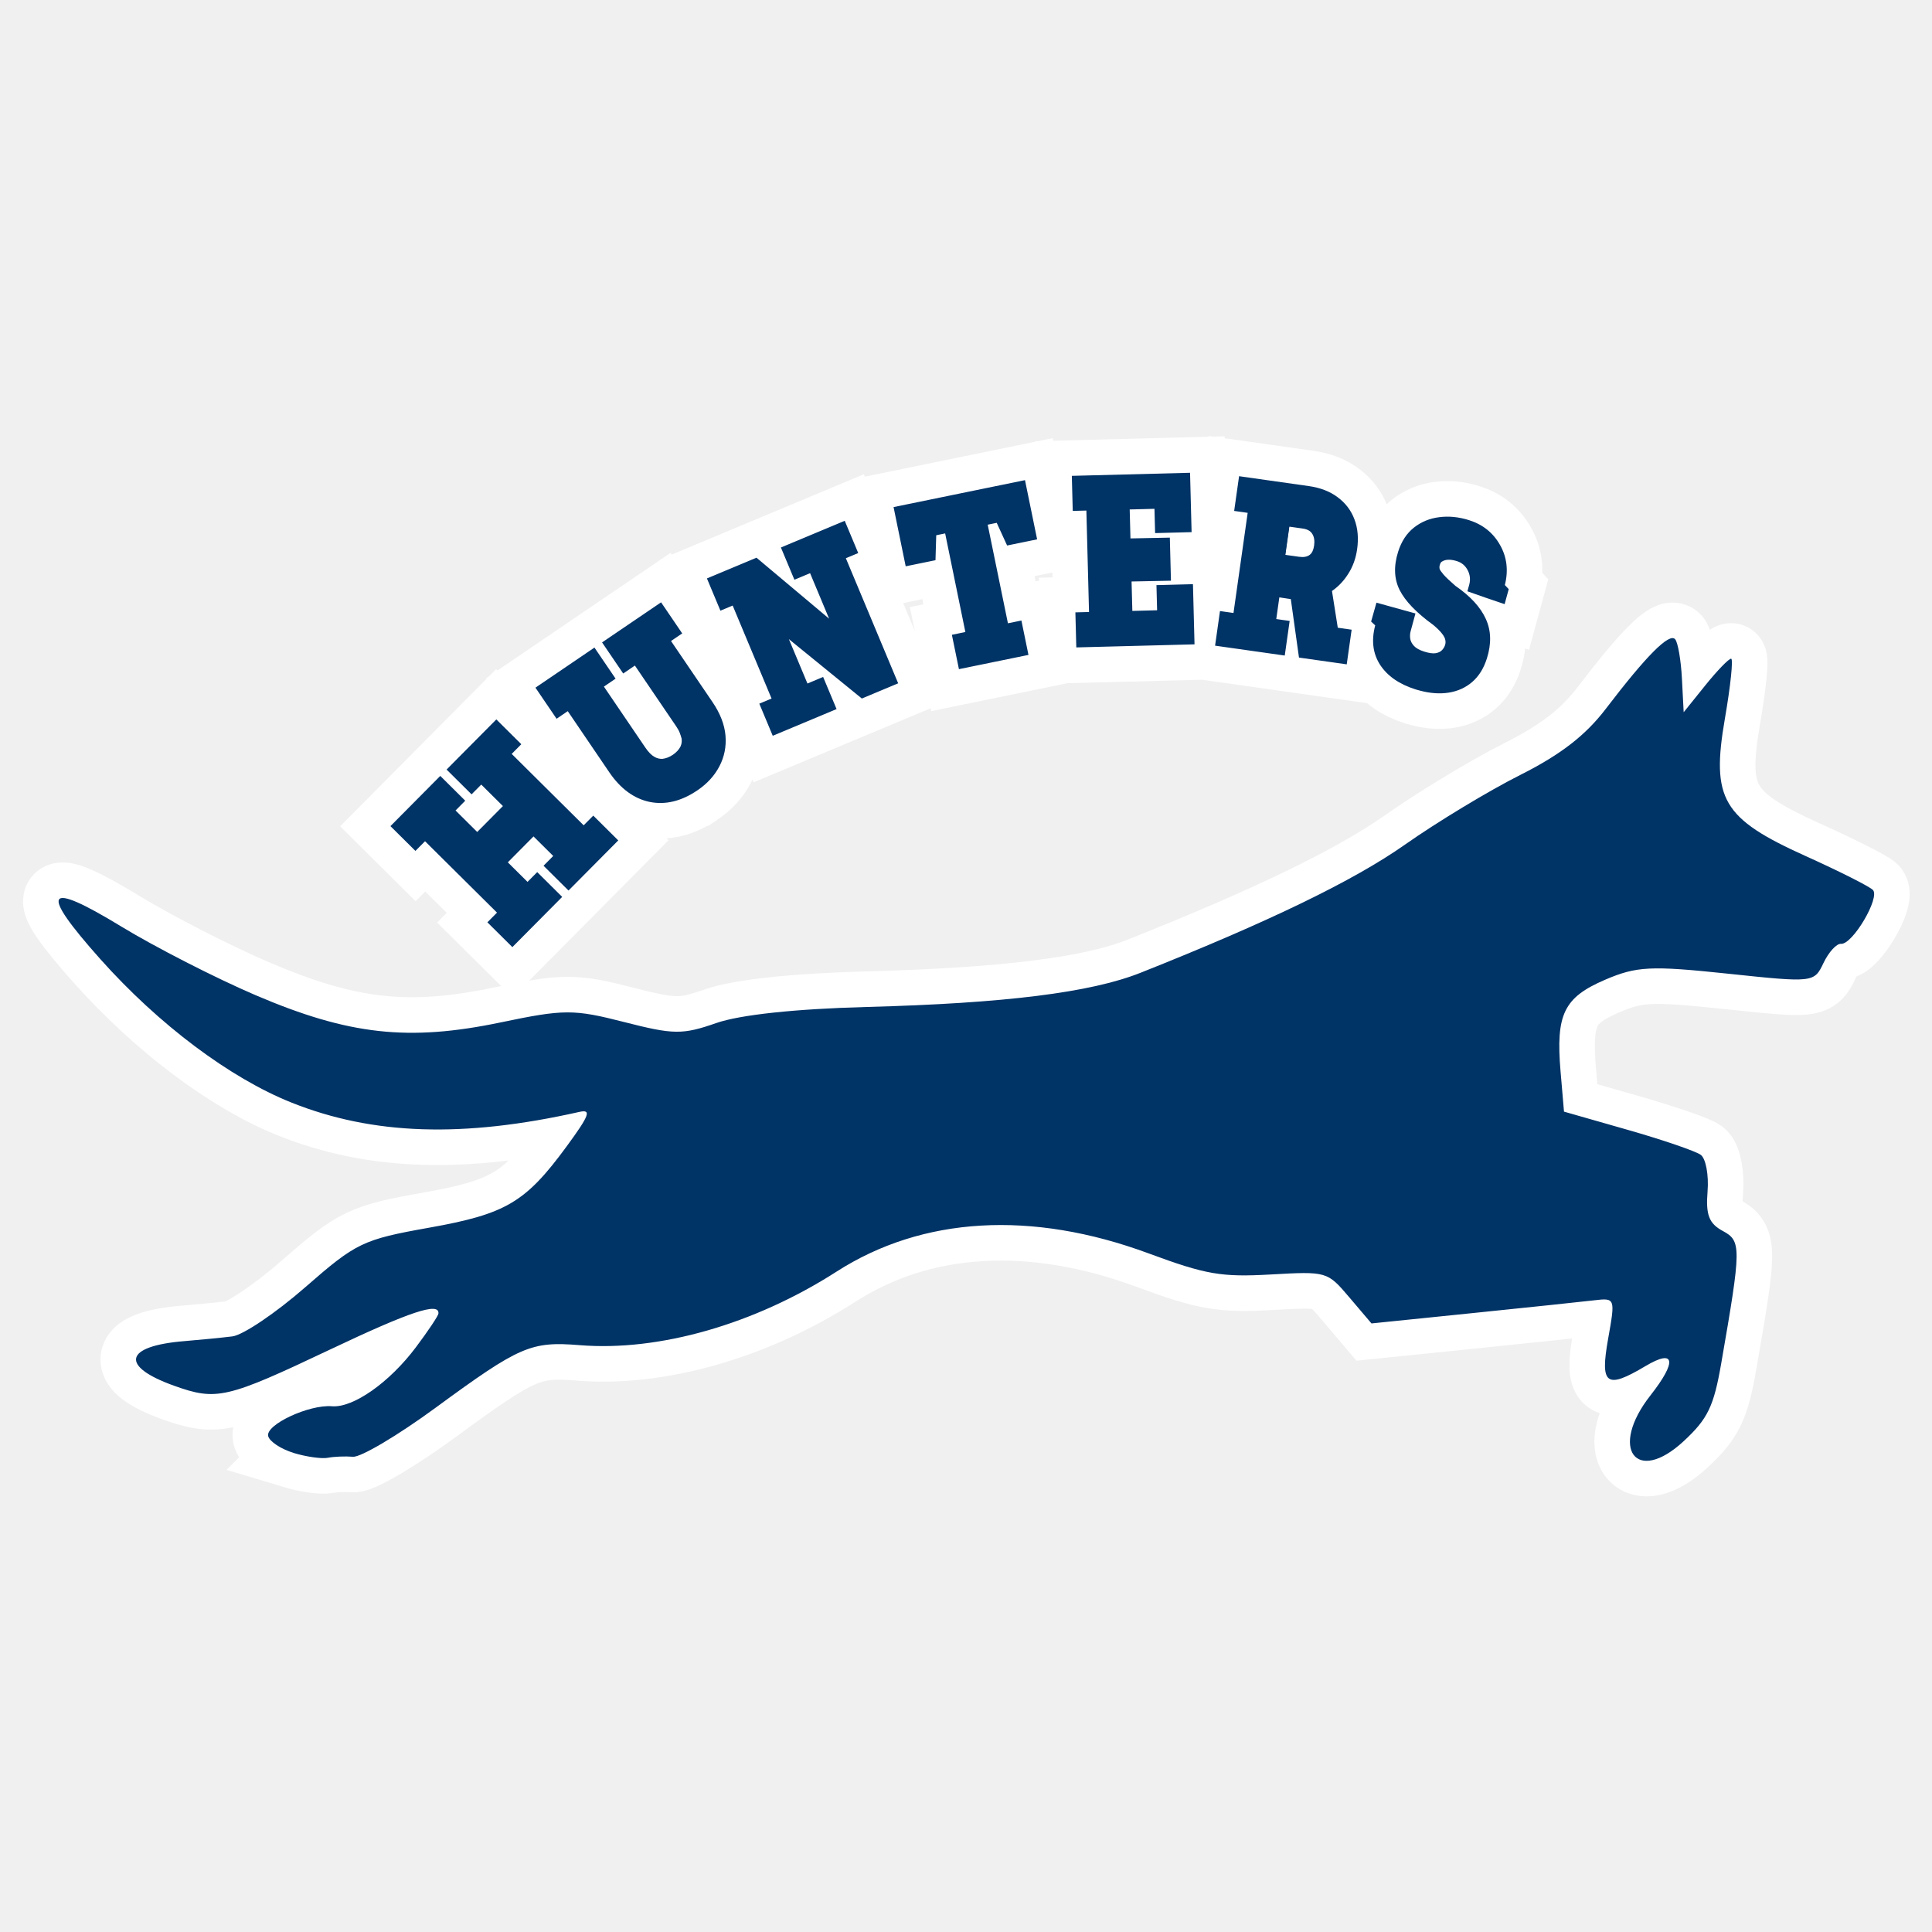
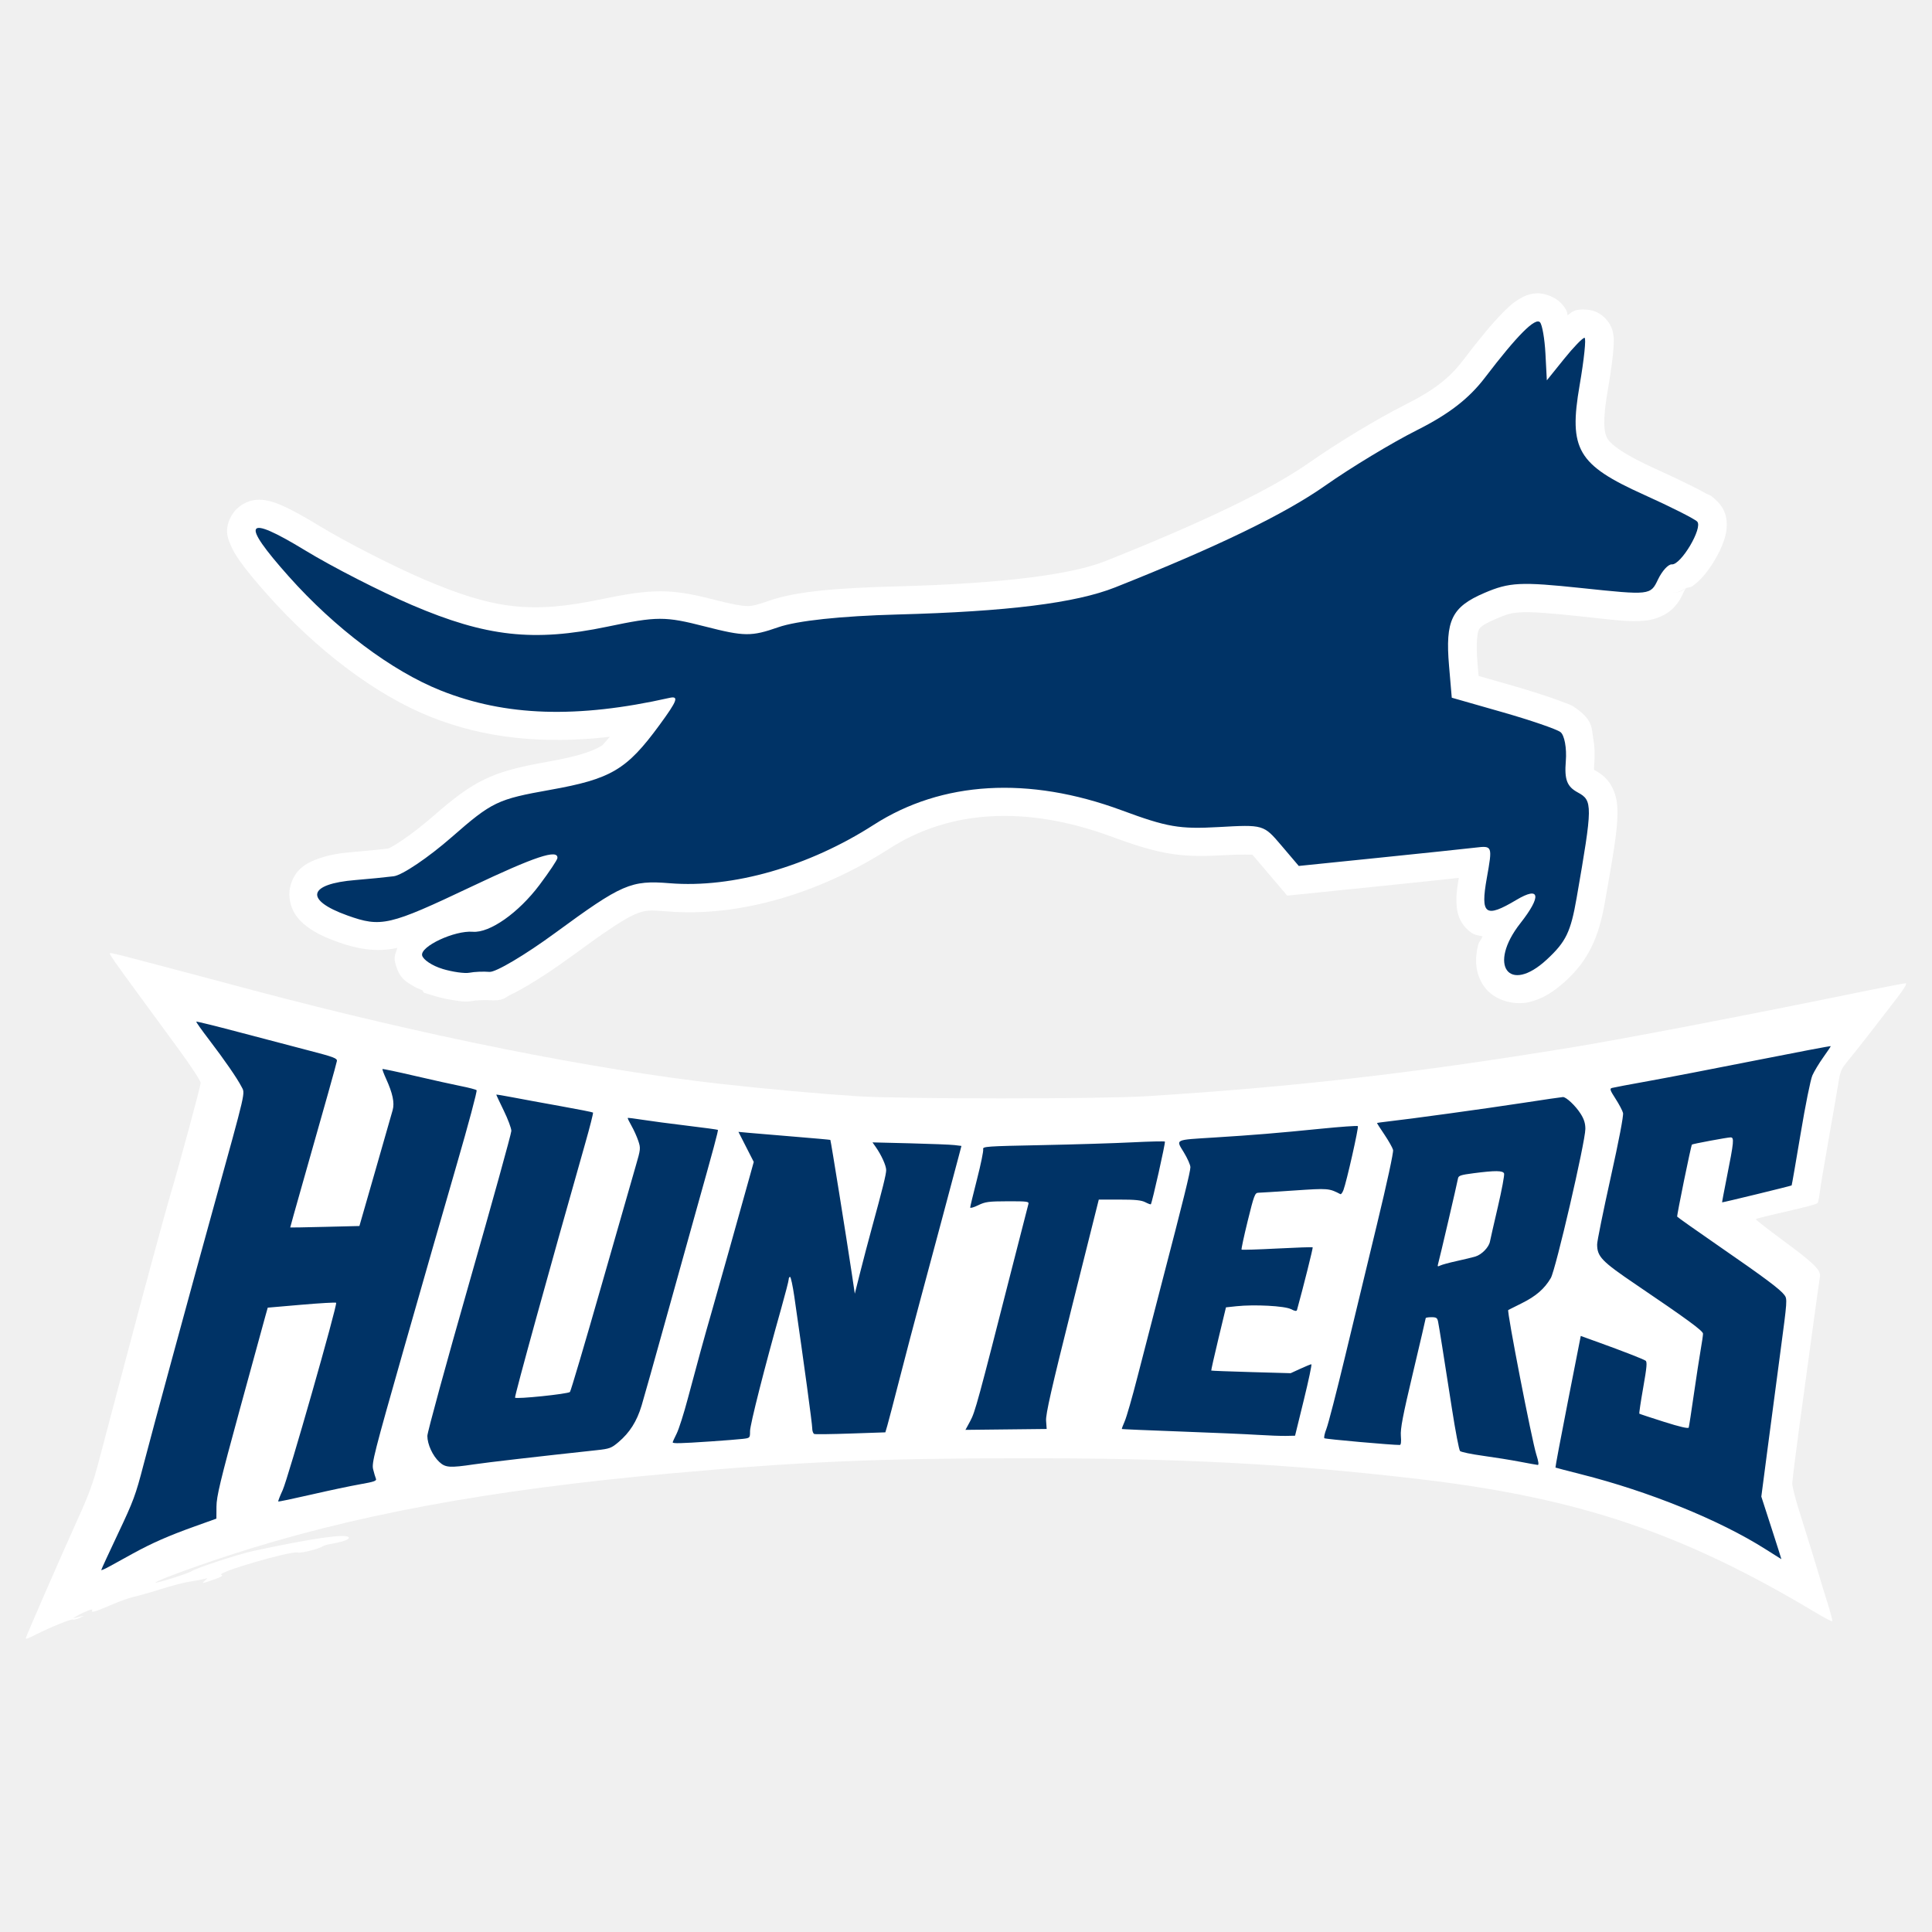
<svg xmlns="http://www.w3.org/2000/svg" width="105.833mm" height="105.833mm" viewBox="0 0 105.833 105.833" version="1.1" id="svg1" xml:space="preserve">
  <defs id="defs1" />
  <g id="layer1">
-     <g id="g2" transform="matrix(1.113094,0,0,1.113094,-124.3869,82.68321)">
-       <g id="g1-8" style="stroke:#ffffff;stroke-width:3.5;stroke-dasharray:none">
-         <path style="fill:#003366;fill-opacity:1;stroke:#ffffff;stroke-width:3.5;stroke-dasharray:none" d="m 126.205,-2.778 c -0.626,-0.189 -1.192,-0.562 -1.258,-0.83 -0.137,-0.558 2.004,-1.56 3.137,-1.468 1.047,0.085 2.83,-1.167 4.134,-2.905 0.6,-0.799 1.099,-1.546 1.108,-1.659 0.047,-0.576 -1.386,-0.1 -5.332,1.772 -5.1,2.419 -5.586,2.532 -7.681,1.781 -2.68,-0.96 -2.451,-1.954 0.507,-2.194 0.775,-0.063 1.839,-0.168 2.365,-0.233 0.526,-0.065 2.144,-1.158 3.596,-2.427 2.497,-2.184 2.825,-2.342 6.088,-2.923 3.785,-0.675 4.744,-1.243 6.773,-4.01 1.119,-1.527 1.228,-1.825 0.616,-1.687 -5.718,1.286 -10.163,1.141 -14.173,-0.463 -3.028,-1.211 -6.534,-3.845 -9.4,-7.059 -3.028,-3.397 -2.721,-3.887 1.013,-1.614 1.686,1.027 4.666,2.551 6.622,3.388 4.589,1.964 7.537,2.291 12.082,1.34 3.106,-0.65 3.582,-0.651 6.064,-0.015 2.436,0.624 2.869,0.629 4.536,0.048 1.165,-0.406 3.884,-0.697 7.395,-0.79 6.803,-0.181 11.026,-0.708 13.474,-1.68 6.316,-2.509 10.499,-4.535 13.02,-6.309 1.582,-1.113 4.136,-2.657 5.676,-3.43 1.98,-0.995 3.213,-1.948 4.211,-3.257 2.006,-2.628 3.126,-3.751 3.411,-3.42 0.136,0.158 0.286,1.03 0.333,1.939 l 0.086,1.652 1.067,-1.326 c 0.587,-0.729 1.158,-1.318 1.268,-1.309 0.111,0.009 -0.027,1.332 -0.305,2.939 -0.687,3.971 -0.126,4.927 3.981,6.778 1.645,0.742 3.13,1.49 3.3,1.663 0.37,0.377 -1.003,2.699 -1.569,2.653 -0.218,-0.018 -0.606,0.406 -0.861,0.942 -0.461,0.969 -0.49,0.972 -4.731,0.524 -3.773,-0.398 -4.469,-0.363 -6.021,0.303 -2.026,0.87 -2.428,1.699 -2.188,4.51 l 0.169,1.979 3.139,0.897 c 1.726,0.493 3.342,1.047 3.592,1.23 0.249,0.184 0.4,0.996 0.334,1.805 -0.093,1.145 0.072,1.574 0.742,1.936 0.93,0.501 0.927,0.787 -0.071,6.532 -0.367,2.112 -0.659,2.716 -1.843,3.815 -2.351,2.181 -3.686,0.357 -1.642,-2.245 1.326,-1.688 1.22,-2.319 -0.244,-1.446 -1.931,1.152 -2.241,0.922 -1.833,-1.357 0.355,-1.989 0.349,-2.005 -0.696,-1.881 -0.58,0.069 -3.281,0.352 -6.003,0.631 l -4.949,0.506 -1.09,-1.283 c -1.085,-1.277 -1.104,-1.282 -3.87,-1.126 -2.429,0.137 -3.188,0.006 -6.008,-1.038 -5.757,-2.13 -11.134,-1.815 -15.359,0.898 -4.028,2.587 -8.734,3.935 -12.632,3.619 -2.412,-0.196 -2.955,0.04 -7.102,3.081 -1.85,1.357 -3.678,2.441 -4.061,2.41 -0.384,-0.031 -0.941,-0.008 -1.239,0.051 -0.298,0.059 -1.054,-0.047 -1.68,-0.236 z" id="path1-8" />
-         <path d="m 142.175,-32.923 -2.448,2.467 -1.229,-1.22 0.477,-0.481 -0.97,-0.962 -1.265,1.275 0.97,0.962 0.477,-0.481 1.229,1.22 -2.452,2.471 -1.229,-1.22 0.473,-0.477 -3.542,-3.514 -0.473,0.477 -1.229,-1.22 2.452,-2.471 1.229,1.22 -0.477,0.481 1.066,1.058 1.265,-1.275 -1.066,-1.058 -0.477,0.481 -1.229,-1.22 2.448,-2.467 1.229,1.22 -0.473,0.477 3.542,3.514 0.473,-0.477 z m 3.895,-2.464 q -1.184,0.804 -2.348,0.57 -1.162,-0.243 -1.993,-1.466 l -2.039,-3.001 -0.55,0.374 -1.04,-1.53 2.904,-1.973 1.04,1.53 -0.575,0.391 2.039,3.001 q 0.228,0.336 0.455,0.46 0.187,0.108 0.398,0.093 0.256,-0.032 0.505,-0.201 0.244,-0.166 0.367,-0.392 0.091,-0.19 0.06,-0.404 -0.037,-0.139 -0.091,-0.28 -0.053,-0.142 -0.169,-0.312 l -2.039,-3.001 -0.575,0.391 -1.04,-1.53 2.904,-1.973 1.04,1.53 -0.551,0.374 2.039,3.001 q 0.573,0.843 0.642,1.657 0.066,0.81 -0.3,1.507 -0.361,0.694 -1.082,1.184 z m 9.881,-5.267 -1.788,0.748 -3.591,-2.923 0.914,2.185 0.772,-0.323 0.661,1.581 -3.141,1.314 -0.661,-1.581 0.603,-0.252 -1.914,-4.576 -0.603,0.252 -0.664,-1.587 2.44,-1.02 3.573,3.001 -0.936,-2.239 -0.772,0.323 -0.664,-1.587 3.141,-1.314 0.664,1.587 -0.609,0.255 z m 6.412,-1.398 -3.422,0.701 -0.347,-1.691 0.664,-0.136 -0.995,-4.853 -0.439,0.09 -0.037,1.228 -1.466,0.3 -0.597,-2.914 6.468,-1.326 0.597,2.914 -1.477,0.303 -0.511,-1.116 -0.444,0.091 0.995,4.853 0.664,-0.136 z m 8.172,-0.52 -5.818,0.151 -0.045,-1.725 0.671,-0.017 -0.13,-4.993 -0.671,0.017 -0.045,-1.725 5.818,-0.151 0.076,2.921 -1.796,0.047 -0.031,-1.195 -1.219,0.032 0.037,1.425 1.938,-0.039 0.055,2.12 -1.938,0.039 0.038,1.448 1.219,-0.032 -0.032,-1.237 1.796,-0.047 z m 7.491,0.984 -2.35,-0.333 -0.402,-2.877 -0.565,-0.086 -0.151,1.067 0.659,0.093 -0.241,1.703 -3.429,-0.486 0.241,-1.703 0.665,0.094 0.698,-4.928 -0.665,-0.094 0.242,-1.709 3.429,0.486 q 0.857,0.121 1.427,0.553 0.576,0.427 0.822,1.086 0.247,0.654 0.131,1.47 -0.094,0.665 -0.424,1.189 -0.324,0.525 -0.813,0.866 l 0.285,1.807 0.682,0.097 z m -2.344,-5.293 q 0.338,0.048 0.525,-0.098 0.166,-0.125 0.213,-0.452 0.05,-0.35 -0.086,-0.571 -0.129,-0.221 -0.473,-0.269 l -0.659,-0.093 -0.197,1.388 z m 5.741,6.529 q -1.214,-0.382 -1.755,-1.213 -0.535,-0.829 -0.241,-1.941 l -0.201,-0.187 0.262,-0.93 1.92,0.531 -0.235,0.865 q -0.049,0.176 -0.024,0.369 0.027,0.188 0.183,0.36 0.156,0.173 0.51,0.284 0.354,0.111 0.562,0.078 0.21,-0.039 0.314,-0.154 0.104,-0.115 0.14,-0.228 l 0.011,-0.034 q 0.035,-0.112 0.007,-0.239 -0.021,-0.13 -0.162,-0.31 -0.135,-0.178 -0.428,-0.425 -1.243,-0.898 -1.657,-1.72 -0.409,-0.82 -0.074,-1.882 0.241,-0.764 0.776,-1.188 0.542,-0.428 1.249,-0.514 0.708,-0.092 1.461,0.145 1.022,0.322 1.529,1.223 0.509,0.895 0.238,1.971 l 0.19,0.202 -0.202,0.739 q -0.922,-0.309 -1.832,-0.633 l 0.095,-0.341 q 0.092,-0.372 -0.082,-0.699 -0.173,-0.332 -0.527,-0.444 -0.478,-0.15 -0.743,0.025 -0.056,0.02 -0.1,0.16 -0.032,0.101 -0.008,0.201 0.016,0.067 0.191,0.276 0.182,0.206 0.585,0.555 1.106,0.762 1.495,1.626 0.396,0.86 0.054,1.944 -0.232,0.736 -0.724,1.161 -0.49,0.42 -1.159,0.524 -0.669,0.104 -1.442,-0.108 z" id="text3-3" style="font-size:12.063px;line-height:1;font-family:'Ranked Sports';-inkscape-font-specification:'Ranked Sports';text-align:center;letter-spacing:0.603px;text-anchor:middle;fill:#003366;stroke:#ffffff;stroke-width:3.5;stroke-dasharray:none" aria-label="HUNTERS" />
-       </g>
-       <g id="g1">
-         <path style="fill:#003366;fill-opacity:1;stroke-width:1.506" d="m 126.205,-2.778 c -0.626,-0.189 -1.192,-0.562 -1.258,-0.83 -0.137,-0.558 2.004,-1.56 3.137,-1.468 1.047,0.085 2.83,-1.167 4.134,-2.905 0.6,-0.799 1.099,-1.546 1.108,-1.659 0.047,-0.576 -1.386,-0.1 -5.332,1.772 -5.1,2.419 -5.586,2.532 -7.681,1.781 -2.68,-0.96 -2.451,-1.954 0.507,-2.194 0.775,-0.063 1.839,-0.168 2.365,-0.233 0.526,-0.065 2.144,-1.158 3.596,-2.427 2.497,-2.184 2.825,-2.342 6.088,-2.923 3.785,-0.675 4.744,-1.243 6.773,-4.01 1.119,-1.527 1.228,-1.825 0.616,-1.687 -5.718,1.286 -10.163,1.141 -14.173,-0.463 -3.028,-1.211 -6.534,-3.845 -9.4,-7.059 -3.028,-3.397 -2.721,-3.887 1.013,-1.614 1.686,1.027 4.666,2.551 6.622,3.388 4.589,1.964 7.537,2.291 12.082,1.34 3.106,-0.65 3.582,-0.651 6.064,-0.015 2.436,0.624 2.869,0.629 4.536,0.048 1.165,-0.406 3.884,-0.697 7.395,-0.79 6.803,-0.181 11.026,-0.708 13.474,-1.68 6.316,-2.509 10.499,-4.535 13.02,-6.309 1.582,-1.113 4.136,-2.657 5.676,-3.43 1.98,-0.995 3.213,-1.948 4.211,-3.257 2.006,-2.628 3.126,-3.751 3.411,-3.42 0.136,0.158 0.286,1.03 0.333,1.939 l 0.086,1.652 1.067,-1.326 c 0.587,-0.729 1.158,-1.318 1.268,-1.309 0.111,0.009 -0.027,1.332 -0.305,2.939 -0.687,3.971 -0.126,4.927 3.981,6.778 1.645,0.742 3.13,1.49 3.3,1.663 0.37,0.377 -1.003,2.699 -1.569,2.653 -0.218,-0.018 -0.606,0.406 -0.861,0.942 -0.461,0.969 -0.49,0.972 -4.731,0.524 -3.773,-0.398 -4.469,-0.363 -6.021,0.303 -2.026,0.87 -2.428,1.699 -2.188,4.51 l 0.169,1.979 3.139,0.897 c 1.726,0.493 3.342,1.047 3.592,1.23 0.249,0.184 0.4,0.996 0.334,1.805 -0.093,1.145 0.072,1.574 0.742,1.936 0.93,0.501 0.927,0.787 -0.071,6.532 -0.367,2.112 -0.659,2.716 -1.843,3.815 -2.351,2.181 -3.686,0.357 -1.642,-2.245 1.326,-1.688 1.22,-2.319 -0.244,-1.446 -1.931,1.152 -2.241,0.922 -1.833,-1.357 0.355,-1.989 0.349,-2.005 -0.696,-1.881 -0.58,0.069 -3.281,0.352 -6.003,0.631 l -4.949,0.506 -1.09,-1.283 c -1.085,-1.277 -1.104,-1.282 -3.87,-1.126 -2.429,0.137 -3.188,0.006 -6.008,-1.038 -5.757,-2.13 -11.134,-1.815 -15.359,0.898 -4.028,2.587 -8.734,3.935 -12.632,3.619 -2.412,-0.196 -2.955,0.04 -7.102,3.081 -1.85,1.357 -3.678,2.441 -4.061,2.41 -0.384,-0.031 -0.941,-0.008 -1.239,0.051 -0.298,0.059 -1.054,-0.047 -1.68,-0.236 z" id="path1" />
-         <path d="m 142.175,-32.923 -2.448,2.467 -1.229,-1.22 0.477,-0.481 -0.97,-0.962 -1.265,1.275 0.97,0.962 0.477,-0.481 1.229,1.22 -2.452,2.471 -1.229,-1.22 0.473,-0.477 -3.542,-3.514 -0.473,0.477 -1.229,-1.22 2.452,-2.471 1.229,1.22 -0.477,0.481 1.066,1.058 1.265,-1.275 -1.066,-1.058 -0.477,0.481 -1.229,-1.22 2.448,-2.467 1.229,1.22 -0.473,0.477 3.542,3.514 0.473,-0.477 z m 3.895,-2.464 q -1.184,0.804 -2.348,0.57 -1.162,-0.243 -1.993,-1.466 l -2.039,-3.001 -0.55,0.374 -1.04,-1.53 2.904,-1.973 1.04,1.53 -0.575,0.391 2.039,3.001 q 0.228,0.336 0.455,0.46 0.187,0.108 0.398,0.093 0.256,-0.032 0.505,-0.201 0.244,-0.166 0.367,-0.392 0.091,-0.19 0.06,-0.404 -0.037,-0.139 -0.091,-0.28 -0.053,-0.142 -0.169,-0.312 l -2.039,-3.001 -0.575,0.391 -1.04,-1.53 2.904,-1.973 1.04,1.53 -0.551,0.374 2.039,3.001 q 0.573,0.843 0.642,1.657 0.066,0.81 -0.3,1.507 -0.361,0.694 -1.082,1.184 z m 9.881,-5.267 -1.788,0.748 -3.591,-2.923 0.914,2.185 0.772,-0.323 0.661,1.581 -3.141,1.314 -0.661,-1.581 0.603,-0.252 -1.914,-4.576 -0.603,0.252 -0.664,-1.587 2.44,-1.02 3.573,3.001 -0.936,-2.239 -0.772,0.323 -0.664,-1.587 3.141,-1.314 0.664,1.587 -0.609,0.255 z m 6.412,-1.398 -3.422,0.701 -0.347,-1.691 0.664,-0.136 -0.995,-4.853 -0.439,0.09 -0.037,1.228 -1.466,0.3 -0.597,-2.914 6.468,-1.326 0.597,2.914 -1.477,0.303 -0.511,-1.116 -0.444,0.091 0.995,4.853 0.664,-0.136 z m 8.172,-0.52 -5.818,0.151 -0.045,-1.725 0.671,-0.017 -0.13,-4.993 -0.671,0.017 -0.045,-1.725 5.818,-0.151 0.076,2.921 -1.796,0.047 -0.031,-1.195 -1.219,0.032 0.037,1.425 1.938,-0.039 0.055,2.12 -1.938,0.039 0.038,1.448 1.219,-0.032 -0.032,-1.237 1.796,-0.047 z m 7.491,0.984 -2.35,-0.333 -0.402,-2.877 -0.565,-0.086 -0.151,1.067 0.659,0.093 -0.241,1.703 -3.429,-0.486 0.241,-1.703 0.665,0.094 0.698,-4.928 -0.665,-0.094 0.242,-1.709 3.429,0.486 q 0.857,0.121 1.427,0.553 0.576,0.427 0.822,1.086 0.247,0.654 0.131,1.47 -0.094,0.665 -0.424,1.189 -0.324,0.525 -0.813,0.866 l 0.285,1.807 0.682,0.097 z m -2.344,-5.293 q 0.338,0.048 0.525,-0.098 0.166,-0.125 0.213,-0.452 0.05,-0.35 -0.086,-0.571 -0.129,-0.221 -0.473,-0.269 l -0.659,-0.093 -0.197,1.388 z m 5.741,6.529 q -1.214,-0.382 -1.755,-1.213 -0.535,-0.829 -0.241,-1.941 l -0.201,-0.187 0.262,-0.93 1.92,0.531 -0.235,0.865 q -0.049,0.176 -0.024,0.369 0.027,0.188 0.183,0.36 0.156,0.173 0.51,0.284 0.354,0.111 0.562,0.078 0.21,-0.039 0.314,-0.154 0.104,-0.115 0.14,-0.228 l 0.011,-0.034 q 0.035,-0.112 0.007,-0.239 -0.021,-0.13 -0.162,-0.31 -0.135,-0.178 -0.428,-0.425 -1.243,-0.898 -1.657,-1.72 -0.409,-0.82 -0.074,-1.882 0.241,-0.764 0.776,-1.188 0.542,-0.428 1.249,-0.514 0.708,-0.092 1.461,0.145 1.022,0.322 1.529,1.223 0.509,0.895 0.238,1.971 l 0.19,0.202 -0.202,0.739 q -0.922,-0.309 -1.832,-0.633 l 0.095,-0.341 q 0.092,-0.372 -0.082,-0.699 -0.173,-0.332 -0.527,-0.444 -0.478,-0.15 -0.743,0.025 -0.056,0.02 -0.1,0.16 -0.032,0.101 -0.008,0.201 0.016,0.067 0.191,0.276 0.182,0.206 0.585,0.555 1.106,0.762 1.495,1.626 0.396,0.86 0.054,1.944 -0.232,0.736 -0.724,1.161 -0.49,0.42 -1.159,0.524 -0.669,0.104 -1.442,-0.108 z" id="text3" style="font-size:12.063px;line-height:1;font-family:'Ranked Sports';-inkscape-font-specification:'Ranked Sports';text-align:center;letter-spacing:0.603px;text-anchor:middle;fill:#003366;stroke-width:3.931" aria-label="HUNTERS" />
+     <g id="g915" transform="translate(0.1876033,-1.650505)">
+       <g id="g914" transform="matrix(0.7945178,0,0,0.7945178,-99.01561,22.54462)">
+         <g id="g829" transform="translate(150.8301,118.5031)" style="fill:#ffffff">
+           <path style="baseline-shift:baseline;display:inline;overflow:visible;vector-effect:none;fill:#ffffff;fill-opacity:1;enable-background:accumulate;stop-color:#000000" d="m 4.085,-77.993 c -0.697,-0.21 -1.327,-0.626 -1.4,-0.924 -0.152,-0.621 2.231,-1.736 3.491,-1.634 1.166,0.095 3.15,-1.299 4.602,-3.233 0.668,-0.89 1.223,-1.721 1.233,-1.847 0.052,-0.641 -1.543,-0.111 -5.934,1.972 -5.677,2.693 -6.217,2.818 -8.549,1.983 -2.984,-1.069 -2.728,-2.175 0.565,-2.442 0.862,-0.07 2.047,-0.187 2.632,-0.26 0.585,-0.073 2.386,-1.288 4.002,-2.702 2.779,-2.431 3.144,-2.607 6.776,-3.254 4.213,-0.751 5.281,-1.383 7.539,-4.463 1.246,-1.699 1.367,-2.031 0.686,-1.878 -6.365,1.432 -11.312,1.27 -15.775,-0.516 -3.37,-1.348 -7.273,-4.279 -10.463,-7.858 -3.371,-3.782 -3.028,-4.327 1.128,-1.797 1.877,1.143 5.194,2.84 7.371,3.771 5.108,2.186 8.389,2.55 13.448,1.492 3.457,-0.723 3.987,-0.724 6.75,-0.016 2.712,0.695 3.194,0.7 5.049,0.053 1.296,-0.452 4.324,-0.775 8.232,-0.88 7.572,-0.202 12.273,-0.788 14.998,-1.87 7.03,-2.792 11.686,-5.048 14.492,-7.022 1.761,-1.239 4.604,-2.957 6.318,-3.818 2.204,-1.108 3.576,-2.169 4.688,-3.625 2.232,-2.925 3.48,-4.175 3.797,-3.806 0.151,0.176 0.318,1.147 0.371,2.158 l 0.096,1.839 1.188,-1.475 c 0.653,-0.812 1.288,-1.467 1.411,-1.457 0.123,0.01 -0.03,1.482 -0.339,3.272 -0.765,4.421 -0.14,5.484 4.431,7.545 1.831,0.826 3.484,1.658 3.673,1.851 0.412,0.42 -1.116,3.004 -1.746,2.953 -0.243,-0.02 -0.674,0.452 -0.958,1.049 -0.513,1.078 -0.545,1.082 -5.266,0.584 -4.2,-0.443 -4.975,-0.404 -6.702,0.337 -2.255,0.968 -2.702,1.891 -2.435,5.02 l 0.188,2.202 3.493,0.998 c 1.921,0.549 3.721,1.165 3.998,1.37 0.278,0.204 0.445,1.108 0.372,2.009 -0.103,1.274 0.08,1.752 0.826,2.155 1.035,0.558 1.032,0.877 -0.079,7.271 -0.409,2.351 -0.733,3.023 -2.052,4.246 -2.617,2.428 -4.102,0.397 -1.827,-2.499 1.476,-1.879 1.357,-2.582 -0.272,-1.61 -2.149,1.282 -2.494,1.027 -2.041,-1.511 0.396,-2.214 0.389,-2.232 -0.775,-2.094 -0.646,0.076 -3.652,0.392 -6.682,0.702 l -5.508,0.563 -1.214,-1.428 c -1.208,-1.421 -1.229,-1.427 -4.308,-1.253 -2.703,0.152 -3.548,0.007 -6.688,-1.155 -6.408,-2.371 -12.394,-2.021 -17.096,1 -4.483,2.88 -9.722,4.381 -14.061,4.028 -2.684,-0.218 -3.289,0.045 -7.905,3.429 -2.059,1.51 -4.094,2.717 -4.521,2.683 -0.427,-0.035 -1.047,-0.009 -1.379,0.057 -0.331,0.066 -1.173,-0.053 -1.87,-0.263 z" id="path828" />
+           <path style="baseline-shift:baseline;display:inline;overflow:visible;vector-effect:none;fill:#ffffff;fill-opacity:1;enable-background:accumulate;stop-color:#000000" d="m 79.468,-124.573 c -0.527,0.035 -0.832,0.198 -1.08,0.338 -0.496,0.28 -0.81,0.582 -1.188,0.961 -0.755,0.757 -1.644,1.837 -2.785,3.332 -0.919,1.204 -1.966,2.035 -4.014,3.064 v 0.002 c -1.87,0.94 -4.69,2.646 -6.564,3.965 -2.548,1.793 -7.122,4.036 -14.092,6.805 -2.235,0.888 -6.837,1.535 -14.33,1.734 -3.989,0.106 -6.909,0.319 -8.822,0.986 -0.876,0.306 -1.163,0.373 -1.541,0.369 -0.378,-0.004 -1.053,-0.128 -2.383,-0.469 -2.821,-0.723 -4.135,-0.735 -7.631,-0.004 -4.806,1.005 -7.381,0.721 -12.283,-1.377 -2.048,-0.876 -5.387,-2.584 -7.125,-3.643 -1.076,-0.655 -1.912,-1.125 -2.639,-1.441 -0.363,-0.158 -0.681,-0.289 -1.15,-0.361 -0.235,-0.036 -0.52,-0.069 -0.932,0.025 -0.412,0.094 -1.001,0.415 -1.328,0.936 -0.653,1.041 -0.277,1.752 -0.111,2.15 0.165,0.398 0.358,0.695 0.59,1.029 0.464,0.669 1.107,1.443 1.977,2.418 3.363,3.773 7.401,6.854 11.193,8.371 3.718,1.488 7.761,1.91 12.389,1.379 -0.178,0.144 -0.423,0.527 -0.605,0.635 -0.741,0.438 -1.81,0.753 -3.852,1.117 -3.669,0.654 -4.909,1.249 -7.717,3.705 -0.746,0.653 -1.552,1.271 -2.195,1.705 -0.322,0.217 -0.606,0.388 -0.791,0.486 -0.076,0.04 -0.131,0.053 -0.166,0.062 -0.57,0.067 -1.589,0.17 -2.357,0.232 -0.929,0.076 -1.691,0.198 -2.396,0.451 -0.706,0.253 -1.674,0.655 -1.979,1.971 -0.152,0.658 0.036,1.352 0.297,1.789 0.261,0.437 0.564,0.706 0.869,0.936 0.611,0.458 1.29,0.764 2.145,1.07 1.229,0.44 2.595,0.73 4.08,0.396 -0.089,0.322 -0.258,0.577 -0.156,0.992 0.295,1.205 0.846,1.368 1.285,1.658 0.183,0.121 0.405,0.181 0.602,0.277 l 0.092,0.164 0.75,0.227 c 0.459,0.139 0.92,0.236 1.363,0.299 0.443,0.062 0.756,0.147 1.449,0.01 -0.03,0.006 0.641,-0.042 0.84,-0.025 1.14,0.093 1.201,-0.193 1.578,-0.369 0.377,-0.176 0.777,-0.395 1.223,-0.66 0.892,-0.529 1.953,-1.236 3.029,-2.025 2.294,-1.683 3.563,-2.529 4.301,-2.85 0.738,-0.32 1.027,-0.312 2.295,-0.209 4.91,0.399 10.466,-1.244 15.271,-4.33 4.128,-2.652 9.388,-3.025 15.367,-0.812 3.197,1.183 4.679,1.431 7.475,1.273 1.538,-0.087 2.228,-0.037 2.201,-0.045 -0.027,-0.008 -0.089,-0.092 0.512,0.615 l 1.877,2.209 6.527,-0.668 c 2.397,-0.245 4.068,-0.422 5.305,-0.557 -0.088,0.527 -0.171,1.018 -0.168,1.51 0.004,0.6 0.047,1.542 1.008,2.254 0.273,0.202 0.532,0.198 0.799,0.268 -0.072,0.195 -0.255,0.384 -0.305,0.582 -0.228,0.912 -0.252,1.969 0.439,2.914 0.691,0.945 2.06,1.264 3.037,1.045 0.977,-0.219 1.789,-0.752 2.609,-1.514 1.462,-1.357 2.217,-2.881 2.645,-5.342 0.557,-3.202 0.861,-4.832 0.875,-6.137 0.007,-0.653 -0.067,-1.352 -0.473,-2.014 -0.354,-0.577 -0.812,-0.829 -1.148,-1.02 0.01,0.007 -0.012,-0.019 0.021,-0.432 0.051,-0.622 0.025,-1.21 -0.08,-1.777 -0.105,-0.567 0.015,-1.152 -1.078,-1.957 -0.502,-0.37 -0.616,-0.349 -0.902,-0.463 -0.286,-0.114 -0.621,-0.236 -1.004,-0.367 -0.766,-0.262 -1.72,-0.56 -2.711,-0.844 l -2.201,-0.629 -0.074,-0.865 c -0.124,-1.456 -7.7e-4,-2.128 0.084,-2.303 0.085,-0.175 0.216,-0.348 1.18,-0.762 0.778,-0.334 1.044,-0.421 1.752,-0.457 0.708,-0.036 1.895,0.048 3.977,0.268 2.361,0.249 3.475,0.427 4.629,0.299 0.577,-0.064 1.324,-0.325 1.82,-0.805 0.496,-0.48 0.648,-0.902 0.779,-1.178 0.056,-0.118 0.129,-0.215 0.154,-0.248 0.098,-0.054 0.31,-0.055 0.387,-0.105 0.297,-0.196 0.497,-0.388 0.68,-0.584 0.366,-0.393 0.655,-0.811 0.918,-1.256 0.263,-0.445 0.489,-0.895 0.652,-1.412 0.082,-0.258 0.157,-0.528 0.17,-0.92 0.013,-0.392 -0.013,-1.054 -0.625,-1.678 -0.55,-0.561 -0.58,-0.446 -0.832,-0.588 -0.252,-0.142 -0.553,-0.298 -0.902,-0.475 -0.699,-0.352 -1.59,-0.776 -2.529,-1.199 -2.202,-0.992 -3.088,-1.674 -3.338,-2.1 -0.25,-0.426 -0.337,-1.241 0.025,-3.338 0.161,-0.93 0.283,-1.774 0.352,-2.434 0.034,-0.33 0.055,-0.604 0.059,-0.885 0.002,-0.14 0.008,-0.266 -0.031,-0.516 -0.019,-0.125 -0.033,-0.277 -0.178,-0.584 -0.145,-0.307 -0.645,-1.047 -1.623,-1.127 -0.94,-0.076 -1.074,0.203 -1.24,0.305 -0.053,0.032 -0.071,0.052 -0.111,0.08 -0.035,-0.182 -0.006,-0.326 -0.395,-0.777 -0.423,-0.492 -1.243,-0.772 -1.77,-0.736 z m -1.189,6.07 0.27,5.123 1.732,-2.15 c 0.019,1.051 0.207,2.032 0.742,2.943 1.014,1.726 2.726,2.608 5.096,3.676 0.797,0.359 1.516,0.706 2.121,1.006 -0.081,0.114 -0.177,0.264 -0.223,0.312 -0.042,0.045 -0.064,0.049 0.031,-0.014 0.054,-0.036 0.352,-0.07 0.545,-0.125 0.008,0.004 0.012,0.006 0.02,0.01 -0.413,0.06 -0.828,0.14 -1.033,0.271 -0.283,0.182 -0.468,0.362 -0.637,0.547 -0.271,0.297 -0.464,0.637 -0.654,0.99 -0.328,0.002 -1.308,-0.048 -3.463,-0.275 -2.118,-0.224 -3.419,-0.342 -4.58,-0.283 -1.161,0.059 -2.145,0.362 -3.094,0.77 -1.29,0.554 -2.512,1.328 -3.148,2.639 -0.636,1.311 -0.602,2.664 -0.459,4.336 l 0.301,3.541 4.785,1.367 c 0.93,0.266 1.836,0.549 2.52,0.783 0.179,0.061 0.285,0.104 0.428,0.156 0.008,0.142 0.028,0.257 0.016,0.408 -0.061,0.749 -0.09,1.455 0.219,2.26 0.259,0.676 0.841,1.133 1.365,1.486 -0.006,0.468 -0.303,2.301 -0.641,4.33 -0.177,-0.183 -0.214,-0.457 -0.426,-0.551 -0.617,-0.273 -1.075,-0.204 -1.406,-0.141 -0.23,0.044 -0.362,0.162 -0.545,0.23 0.022,-0.142 0.058,-0.322 0.074,-0.457 0.049,-0.411 0.158,-0.805 -0.119,-1.553 -0.138,-0.374 -0.462,-0.83 -0.863,-1.096 -0.401,-0.266 -0.787,-0.344 -1.061,-0.373 -0.546,-0.058 -0.807,0.01 -1.104,0.045 -0.567,0.067 -3.626,0.39 -6.652,0.699 l -4.488,0.459 -0.551,-0.648 c -0.607,-0.714 -1.283,-1.511 -2.393,-1.834 -1.109,-0.323 -1.969,-0.19 -3.51,-0.104 -2.611,0.147 -2.818,0.104 -5.9,-1.037 -6.837,-2.53 -13.549,-2.201 -18.826,1.189 -4.162,2.673 -9.081,4.031 -12.85,3.725 -1.417,-0.115 -2.773,-0.083 -4.162,0.52 -0.763,0.331 -1.87,1.188 -2.775,1.803 0.088,-0.127 0.205,-0.28 0.281,-0.395 0.126,-0.188 0.233,-0.353 0.33,-0.52 0.049,-0.083 0.095,-0.166 0.15,-0.281 0.055,-0.115 0.159,-0.124 0.211,-0.76 0.038,-0.469 -0.147,-1.292 -0.691,-1.785 -0.544,-0.493 -1.102,-0.561 -1.465,-0.574 -0.725,-0.027 -1.137,0.131 -1.699,0.318 -0.86,0.286 -2.256,0.931 -3.711,1.602 2.149,-1.893 2.125,-1.91 5.459,-2.504 2.172,-0.387 3.741,-0.764 5.152,-1.6 1.411,-0.835 2.437,-2.022 3.615,-3.629 0.641,-0.874 1.001,-1.232 1.324,-2.117 0.081,-0.221 0.194,-0.507 0.141,-1.029 -0.053,-0.522 -0.515,-1.3 -1.047,-1.596 -1.063,-0.592 -1.425,-0.256 -1.73,-0.188 -6.124,1.377 -10.583,1.193 -14.623,-0.424 -1.583,-0.633 -3.391,-1.777 -5.203,-3.18 0.606,0.286 1.219,0.668 1.748,0.895 5.313,2.274 9.302,2.718 14.613,1.607 3.419,-0.715 3.163,-0.728 5.867,-0.035 1.382,0.354 2.304,0.579 3.309,0.59 1.004,0.011 1.887,-0.243 2.865,-0.584 0.679,-0.237 3.815,-0.67 7.643,-0.771 7.651,-0.204 12.451,-0.731 15.666,-2.008 7.091,-2.816 11.828,-5.085 14.893,-7.24 1.647,-1.159 4.515,-2.887 6.072,-3.67 2.36,-1.186 4.058,-2.476 5.361,-4.184 0.342,-0.448 0.476,-0.561 0.768,-0.924 z m 11.49,14.266 c -0.014,0.014 -0.005,0.015 -0.082,0.064 -0.124,0.08 -0.39,0.28 -1,0.23 0.555,0.045 0.802,-0.145 1.082,-0.295 z" id="path829" />
+         </g>
+         <path style="fill:#003366;fill-opacity:1;stroke-width:1.677" d="m 154.893,40.502 c -0.697,-0.21 -1.327,-0.626 -1.4,-0.924 -0.152,-0.621 2.231,-1.736 3.491,-1.634 1.166,0.095 3.15,-1.299 4.602,-3.233 0.668,-0.89 1.223,-1.721 1.233,-1.847 0.052,-0.641 -1.543,-0.111 -5.934,1.972 -5.677,2.693 -6.217,2.818 -8.549,1.983 -2.984,-1.069 -2.728,-2.175 0.565,-2.442 0.862,-0.07 2.047,-0.187 2.632,-0.26 0.585,-0.073 2.386,-1.288 4.002,-2.702 2.779,-2.431 3.144,-2.607 6.776,-3.254 4.213,-0.751 5.281,-1.383 7.539,-4.463 1.246,-1.699 1.367,-2.031 0.686,-1.878 -6.365,1.432 -11.312,1.27 -15.775,-0.516 -3.37,-1.348 -7.273,-4.279 -10.463,-7.858 -3.371,-3.782 -3.028,-4.327 1.128,-1.797 1.877,1.143 5.194,2.84 7.371,3.771 5.108,2.186 8.389,2.55 13.448,1.492 3.457,-0.723 3.987,-0.724 6.75,-0.016 2.712,0.695 3.194,0.7 5.049,0.053 1.296,-0.452 4.324,-0.775 8.232,-0.88 7.572,-0.202 12.273,-0.788 14.998,-1.87 7.03,-2.792 11.686,-5.048 14.492,-7.022 1.761,-1.239 4.604,-2.957 6.318,-3.818 2.204,-1.108 3.576,-2.169 4.688,-3.625 2.232,-2.925 3.48,-4.175 3.797,-3.806 0.151,0.176 0.318,1.147 0.371,2.158 l 0.096,1.839 1.188,-1.475 c 0.653,-0.812 1.288,-1.467 1.411,-1.457 0.123,0.01 -0.03,1.482 -0.339,3.272 -0.765,4.421 -0.14,5.484 4.431,7.545 1.831,0.826 3.484,1.658 3.673,1.851 0.412,0.42 -1.116,3.004 -1.746,2.953 -0.243,-0.02 -0.674,0.452 -0.958,1.049 -0.513,1.078 -0.545,1.082 -5.266,0.584 -4.2,-0.443 -4.975,-0.404 -6.702,0.337 -2.255,0.968 -2.702,1.891 -2.435,5.02 l 0.188,2.202 3.493,0.998 c 1.921,0.549 3.721,1.165 3.998,1.37 0.278,0.204 0.445,1.108 0.372,2.009 -0.103,1.274 0.08,1.752 0.826,2.155 1.035,0.558 1.032,0.877 -0.08,7.271 -0.409,2.351 -0.733,3.023 -2.052,4.246 -2.617,2.428 -4.102,0.397 -1.827,-2.499 1.476,-1.879 1.357,-2.582 -0.272,-1.61 -2.149,1.282 -2.494,1.027 -2.041,-1.511 0.396,-2.214 0.389,-2.232 -0.775,-2.094 -0.646,0.076 -3.652,0.392 -6.682,0.702 l -5.508,0.563 -1.214,-1.428 c -1.208,-1.421 -1.229,-1.427 -4.308,-1.253 -2.703,0.152 -3.548,0.007 -6.688,-1.155 -6.408,-2.371 -12.394,-2.021 -17.096,1 -4.483,2.88 -9.722,4.381 -14.061,4.028 -2.684,-0.218 -3.289,0.045 -7.905,3.429 -2.059,1.51 -4.094,2.717 -4.521,2.683 -0.427,-0.035 -1.047,-0.009 -1.379,0.057 -0.331,0.066 -1.173,-0.053 -1.87,-0.263 z" id="path1" />
+         <path style="fill:#ffffff;fill-opacity:1" d="m 126.169,86.637 c 0,-0.092 2.628,-6.111 3.595,-8.235 0.752,-1.65 1.054,-2.485 1.449,-3.998 0.274,-1.052 0.715,-2.72 0.979,-3.708 0.264,-0.988 0.706,-2.657 0.983,-3.708 0.95,-3.609 2.625,-9.792 2.904,-10.719 0.635,-2.113 2.141,-7.674 2.141,-7.906 0,-0.138 -0.66,-1.152 -1.468,-2.256 -0.807,-1.103 -2.098,-2.865 -2.868,-3.915 -1.544,-2.106 -1.922,-2.645 -1.922,-2.744 0,-0.1 -0.258,-0.166 9.85,2.522 11.876,3.159 23.514,5.487 32.331,6.47 3.157,0.352 6.704,0.672 9.328,0.842 3.082,0.2 16.739,0.201 19.931,0.002 10.134,-0.633 18.302,-1.567 29.144,-3.333 3.838,-0.625 12.074,-2.206 20.768,-3.988 1.257,-0.258 2.366,-0.468 2.464,-0.468 0.116,0 -0.096,0.358 -0.598,1.014 -1.462,1.909 -2.754,3.563 -3.307,4.234 -0.579,0.703 -0.602,0.758 -0.778,1.878 -0.06,0.382 -0.346,2.028 -0.635,3.657 -0.289,1.629 -0.56,3.253 -0.602,3.609 -0.042,0.356 -0.109,0.694 -0.149,0.751 -0.067,0.095 -0.51,0.211 -3.244,0.845 -0.534,0.124 -0.992,0.247 -1.02,0.275 -0.027,0.027 0.808,0.682 1.857,1.455 2.194,1.617 2.645,2.063 2.561,2.533 -0.031,0.175 -0.241,1.674 -0.467,3.331 -0.226,1.657 -0.641,4.708 -0.924,6.779 -0.282,2.071 -0.514,3.929 -0.515,4.128 -9.3e-4,0.199 0.201,1.007 0.449,1.796 0.701,2.229 1.375,4.418 1.46,4.737 0.042,0.159 0.263,0.877 0.49,1.596 0.228,0.718 0.388,1.332 0.357,1.363 -0.032,0.032 -0.525,-0.223 -1.097,-0.566 -9.186,-5.512 -16.351,-7.93 -27.328,-9.223 -9.054,-1.067 -16.561,-1.459 -27.695,-1.445 -9.785,0.012 -15.017,0.239 -23.871,1.038 -12.697,1.145 -22.137,2.9 -30.708,5.711 -2.427,0.796 -4.977,1.746 -4.899,1.824 0.063,0.063 2.329,-0.653 2.497,-0.79 0.236,-0.192 3.24,-1.175 4.255,-1.393 4.014,-0.862 6.343,-1.199 6.551,-0.948 0.117,0.141 -0.329,0.311 -1.221,0.466 -0.255,0.044 -0.516,0.121 -0.579,0.17 -0.22,0.17 -1.468,0.481 -1.694,0.422 -0.49,-0.128 -5.692,1.392 -5.27,1.54 0.138,0.049 0.013,0.135 -0.417,0.287 -0.931,0.329 -0.99,0.339 -0.731,0.118 0.228,-0.194 0.227,-0.196 -0.058,-0.12 -0.159,0.043 -0.603,0.126 -0.985,0.184 -0.382,0.059 -1.269,0.289 -1.97,0.51 -0.701,0.222 -1.535,0.46 -1.854,0.529 -0.319,0.069 -1.055,0.333 -1.636,0.585 -1.08,0.47 -1.39,0.553 -1.257,0.338 0.082,-0.133 -0.513,0.093 -1.055,0.401 -0.306,0.173 -0.311,0.185 -0.05,0.115 0.602,-0.162 0.627,-0.161 0.254,0.013 -0.211,0.098 -0.425,0.153 -0.476,0.121 -0.099,-0.061 -1.549,0.524 -2.534,1.023 -0.6,0.304 -0.722,0.347 -0.722,0.252 z" id="path844" />
+         <path id="path750" style="fill:#003366;fill-opacity:1" d="m 133.555,80.81 c 1.321,-0.724 2.464,-1.226 4.246,-1.864 l 1.506,-0.54 0.005,-0.831 c 0.004,-0.699 0.259,-1.76 1.604,-6.683 0.88,-3.219 1.674,-6.117 1.765,-6.442 l 0.166,-0.59 2.326,-0.201 c 1.279,-0.11 2.355,-0.172 2.39,-0.137 0.108,0.108 -3.323,12.131 -3.687,12.92 -0.188,0.408 -0.325,0.759 -0.303,0.781 0.022,0.022 1.039,-0.191 2.261,-0.472 1.222,-0.281 2.745,-0.603 3.385,-0.715 0.97,-0.17 1.151,-0.234 1.086,-0.386 -0.043,-0.1 -0.129,-0.392 -0.192,-0.649 -0.105,-0.429 0.068,-1.105 2.096,-8.228 1.216,-4.268 2.868,-10.023 3.671,-12.788 0.803,-2.765 1.418,-5.068 1.367,-5.117 -0.052,-0.049 -0.537,-0.176 -1.079,-0.283 -0.542,-0.107 -1.972,-0.424 -3.178,-0.705 -1.206,-0.281 -2.211,-0.493 -2.232,-0.471 -0.022,0.022 0.089,0.321 0.246,0.666 0.457,1.003 0.596,1.659 0.457,2.161 -0.066,0.239 -0.609,2.136 -1.207,4.215 l -1.087,3.78 -2.38,0.058 c -1.309,0.032 -2.384,0.052 -2.39,0.044 -0.005,-0.007 0.347,-1.265 0.782,-2.795 1.634,-5.74 2.399,-8.466 2.435,-8.678 0.033,-0.191 -0.208,-0.282 -1.933,-0.729 -1.083,-0.281 -3.264,-0.853 -4.845,-1.272 -1.581,-0.419 -2.893,-0.742 -2.916,-0.719 -0.023,0.023 0.378,0.589 0.89,1.258 1.042,1.363 1.928,2.646 2.226,3.225 0.257,0.5 0.367,0.023 -1.906,8.247 -0.59,2.135 -1.165,4.221 -1.277,4.635 -0.112,0.414 -0.831,3.048 -1.597,5.852 -0.766,2.804 -1.657,6.117 -1.98,7.361 -0.536,2.066 -0.688,2.475 -1.747,4.711 -0.638,1.347 -1.16,2.481 -1.16,2.519 0,0.038 0.274,-0.083 0.608,-0.269 0.335,-0.186 1.044,-0.577 1.577,-0.869 z m 112.967,-1.764 -0.698,-2.159 0.418,-3.2 c 0.23,-1.76 0.636,-4.825 0.901,-6.81 0.47,-3.514 0.477,-3.617 0.273,-3.888 -0.304,-0.403 -1.364,-1.194 -4.54,-3.387 -1.545,-1.067 -2.829,-1.975 -2.853,-2.017 -0.037,-0.065 0.951,-4.897 1.016,-4.969 0.044,-0.048 2.445,-0.495 2.662,-0.496 0.264,-4.25e-4 0.238,0.27 -0.264,2.791 -0.183,0.919 -0.326,1.679 -0.317,1.689 0.019,0.022 4.755,-1.131 4.794,-1.168 0.015,-0.014 0.292,-1.612 0.617,-3.552 0.334,-1.997 0.686,-3.746 0.813,-4.033 0.123,-0.278 0.458,-0.835 0.745,-1.238 0.287,-0.402 0.522,-0.752 0.522,-0.778 0,-0.026 -2.307,0.412 -5.128,0.972 -2.82,0.56 -6.171,1.206 -7.445,1.435 -1.275,0.229 -2.406,0.443 -2.514,0.474 -0.168,0.049 -0.132,0.156 0.248,0.744 0.244,0.378 0.477,0.818 0.517,0.979 0.045,0.181 -0.28,1.883 -0.856,4.476 -0.511,2.302 -0.929,4.364 -0.929,4.584 0,0.847 0.311,1.17 2.665,2.765 3.537,2.396 4.635,3.2 4.635,3.395 -9e-5,0.107 -0.073,0.613 -0.163,1.122 -0.089,0.51 -0.301,1.892 -0.471,3.071 -0.17,1.179 -0.327,2.204 -0.351,2.277 -0.028,0.088 -0.596,-0.042 -1.702,-0.392 -0.913,-0.289 -1.679,-0.542 -1.703,-0.563 -0.024,-0.021 0.096,-0.831 0.267,-1.799 0.25,-1.419 0.281,-1.78 0.16,-1.857 -0.187,-0.119 -1.607,-0.672 -3.235,-1.259 l -1.231,-0.444 -0.889,4.525 c -0.489,2.489 -0.874,4.536 -0.855,4.549 0.019,0.013 0.816,0.222 1.772,0.464 4.692,1.186 9.547,3.158 12.698,5.156 0.6,0.381 1.098,0.694 1.106,0.697 0.008,0.003 -0.3,-0.967 -0.684,-2.154 z m -89.455,-4.382 c 0.951,-0.141 4.37,-0.536 8.466,-0.978 0.884,-0.095 1.008,-0.141 1.501,-0.559 0.77,-0.653 1.261,-1.429 1.587,-2.509 0.156,-0.519 0.892,-3.133 1.635,-5.81 0.743,-2.677 1.687,-6.066 2.099,-7.532 1.249,-4.448 1.568,-5.634 1.526,-5.674 -0.022,-0.021 -0.979,-0.151 -2.126,-0.289 -1.147,-0.138 -2.529,-0.321 -3.071,-0.407 -0.542,-0.086 -0.999,-0.142 -1.017,-0.125 -0.017,0.017 0.099,0.26 0.259,0.54 0.16,0.28 0.371,0.747 0.468,1.038 0.171,0.51 0.165,0.571 -0.176,1.738 -0.194,0.665 -1.27,4.417 -2.391,8.336 -1.121,3.92 -2.085,7.178 -2.143,7.24 -0.129,0.138 -3.735,0.51 -3.786,0.391 -0.044,-0.104 2.36,-8.817 4.837,-17.528 0.325,-1.141 0.567,-2.098 0.538,-2.127 -0.029,-0.029 -1.033,-0.228 -2.232,-0.442 -1.199,-0.215 -2.688,-0.488 -3.31,-0.608 -0.621,-0.12 -1.13,-0.203 -1.13,-0.185 0,0.018 0.235,0.515 0.521,1.104 0.287,0.589 0.521,1.217 0.521,1.395 0,0.178 -1.304,4.882 -2.897,10.454 -1.593,5.572 -2.896,10.332 -2.894,10.578 0.003,0.578 0.363,1.363 0.82,1.79 0.426,0.398 0.719,0.418 2.394,0.169 z m 66.47,-13.815 c 0.091,-0.302 1.328,-5.611 1.372,-5.891 0.032,-0.2 0.182,-0.251 1.079,-0.367 1.498,-0.194 2.02,-0.189 2.1,0.019 0.037,0.095 -0.155,1.125 -0.426,2.289 -0.271,1.163 -0.518,2.245 -0.548,2.405 -0.075,0.393 -0.566,0.898 -1.001,1.03 -0.197,0.059 -0.775,0.199 -1.285,0.311 -0.51,0.112 -1.023,0.251 -1.141,0.31 -0.176,0.088 -0.202,0.07 -0.15,-0.105 z m 6.775,13.142 c -0.316,-1.006 -2.045,-9.907 -1.937,-9.969 0.025,-0.014 0.443,-0.223 0.93,-0.465 0.982,-0.487 1.569,-0.997 2.004,-1.738 0.338,-0.577 2.383,-9.401 2.383,-10.283 0,-0.383 -0.091,-0.674 -0.328,-1.047 -0.345,-0.544 -0.986,-1.15 -1.216,-1.15 -0.075,8.8e-5 -1.309,0.181 -2.743,0.401 -2.522,0.388 -7.876,1.124 -9.357,1.287 -0.398,0.044 -0.724,0.092 -0.724,0.107 0,0.015 0.235,0.378 0.522,0.805 0.287,0.428 0.552,0.898 0.589,1.046 0.039,0.157 -0.422,2.288 -1.107,5.118 -0.646,2.668 -1.644,6.806 -2.219,9.196 -0.575,2.39 -1.147,4.603 -1.271,4.917 -0.124,0.314 -0.186,0.606 -0.137,0.648 0.07,0.061 4.691,0.472 5.197,0.463 0.081,-0.002 0.107,-0.224 0.074,-0.622 -0.041,-0.49 0.132,-1.394 0.831,-4.339 0.485,-2.046 0.882,-3.749 0.882,-3.784 0,-0.035 0.178,-0.064 0.396,-0.064 0.34,0 0.405,0.045 0.459,0.319 0.074,0.376 0.359,2.17 0.954,5.997 0.238,1.53 0.488,2.839 0.557,2.91 0.069,0.071 0.777,0.219 1.574,0.328 0.797,0.109 1.944,0.294 2.549,0.41 0.605,0.116 1.161,0.216 1.234,0.222 0.088,0.008 0.057,-0.23 -0.095,-0.713 z m -56.993,-0.903 c 0.988,-0.067 2.018,-0.149 2.289,-0.182 0.489,-0.059 0.492,-0.062 0.492,-0.532 0,-0.447 1.006,-4.407 2.15,-8.465 0.283,-1.005 0.515,-1.904 0.515,-1.999 0,-0.095 0.043,-0.172 0.095,-0.172 0.052,0 0.184,0.613 0.293,1.362 0.677,4.676 1.234,8.774 1.234,9.074 0,0.192 0.065,0.371 0.145,0.397 0.08,0.027 1.214,0.012 2.52,-0.033 l 2.376,-0.081 0.137,-0.464 c 0.075,-0.255 0.457,-1.715 0.849,-3.245 0.392,-1.53 1.043,-4.007 1.447,-5.504 0.735,-2.726 2.225,-8.296 2.61,-9.758 l 0.204,-0.777 -0.48,-0.058 c -0.264,-0.032 -1.644,-0.086 -3.066,-0.122 l -2.587,-0.064 0.225,0.319 c 0.387,0.549 0.719,1.283 0.719,1.59 0,0.295 -0.235,1.243 -1.006,4.06 -0.227,0.829 -0.58,2.172 -0.785,2.985 l -0.372,1.479 -0.203,-1.363 c -0.377,-2.525 -1.452,-9.217 -1.484,-9.241 -0.018,-0.013 -1.127,-0.113 -2.466,-0.222 -1.338,-0.109 -2.757,-0.228 -3.152,-0.265 l -0.718,-0.067 0.528,1.036 0.528,1.036 -0.255,0.92 c -0.616,2.228 -2.362,8.44 -2.669,9.495 -0.432,1.488 -1.005,3.572 -1.625,5.91 -0.27,1.02 -0.614,2.1 -0.765,2.401 -0.151,0.301 -0.274,0.574 -0.274,0.608 0,0.09 0.54,0.078 2.549,-0.059 z m 40.962,-2.863 c 0.332,-1.354 0.566,-2.462 0.519,-2.462 -0.046,0 -0.387,0.138 -0.756,0.308 l -0.672,0.308 -2.723,-0.077 c -1.498,-0.042 -2.735,-0.089 -2.75,-0.105 -0.015,-0.015 0.207,-1.002 0.493,-2.193 l 0.521,-2.165 0.717,-0.077 c 1.242,-0.133 3.33,-0.022 3.76,0.199 0.277,0.142 0.393,0.158 0.421,0.058 0.436,-1.579 1.114,-4.286 1.081,-4.318 -0.024,-0.024 -1.126,0.013 -2.448,0.082 -1.323,0.069 -2.428,0.102 -2.455,0.075 -0.028,-0.028 0.163,-0.92 0.424,-1.982 0.429,-1.746 0.498,-1.933 0.724,-1.938 0.137,-0.003 1.266,-0.074 2.509,-0.158 2.319,-0.157 2.369,-0.153 3.157,0.254 0.047,0.024 0.142,-0.102 0.21,-0.282 0.216,-0.568 1.066,-4.337 0.994,-4.408 -0.038,-0.038 -1.178,0.042 -2.534,0.178 -3.049,0.306 -4.656,0.438 -7.332,0.605 -2.826,0.176 -2.689,0.11 -2.132,1.028 0.249,0.41 0.452,0.869 0.452,1.019 0,0.311 -0.493,2.307 -1.97,7.97 -0.565,2.167 -1.321,5.086 -1.679,6.487 -0.358,1.401 -0.754,2.778 -0.879,3.06 -0.125,0.282 -0.213,0.524 -0.196,0.537 0.017,0.013 1.829,0.09 4.028,0.171 2.199,0.08 4.598,0.184 5.33,0.231 0.733,0.047 1.614,0.079 1.957,0.072 l 0.625,-0.013 z m -17.77,1.429 c -0.032,-0.444 0.367,-2.2 1.796,-7.907 l 1.837,-7.336 1.425,-0.002 c 1.073,-0.002 1.512,0.043 1.778,0.18 0.194,0.1 0.368,0.165 0.386,0.145 0.087,-0.098 1.023,-4.27 0.97,-4.323 -0.033,-0.033 -1.047,-0.01 -2.252,0.051 -1.205,0.061 -4.023,0.148 -6.261,0.192 -3.792,0.075 -4.066,0.094 -4.016,0.282 0.029,0.111 -0.16,1.035 -0.421,2.053 -0.261,1.018 -0.474,1.902 -0.474,1.965 0,0.063 0.248,-0.007 0.55,-0.155 0.488,-0.239 0.72,-0.27 2.036,-0.273 1.361,-0.003 1.48,0.013 1.425,0.199 -0.033,0.112 -0.532,2.054 -1.108,4.317 -2.369,9.299 -2.564,10.014 -2.896,10.628 l -0.334,0.616 2.8,-0.031 2.8,-0.031 z" />
      </g>
    </g>
  </g>
</svg>
